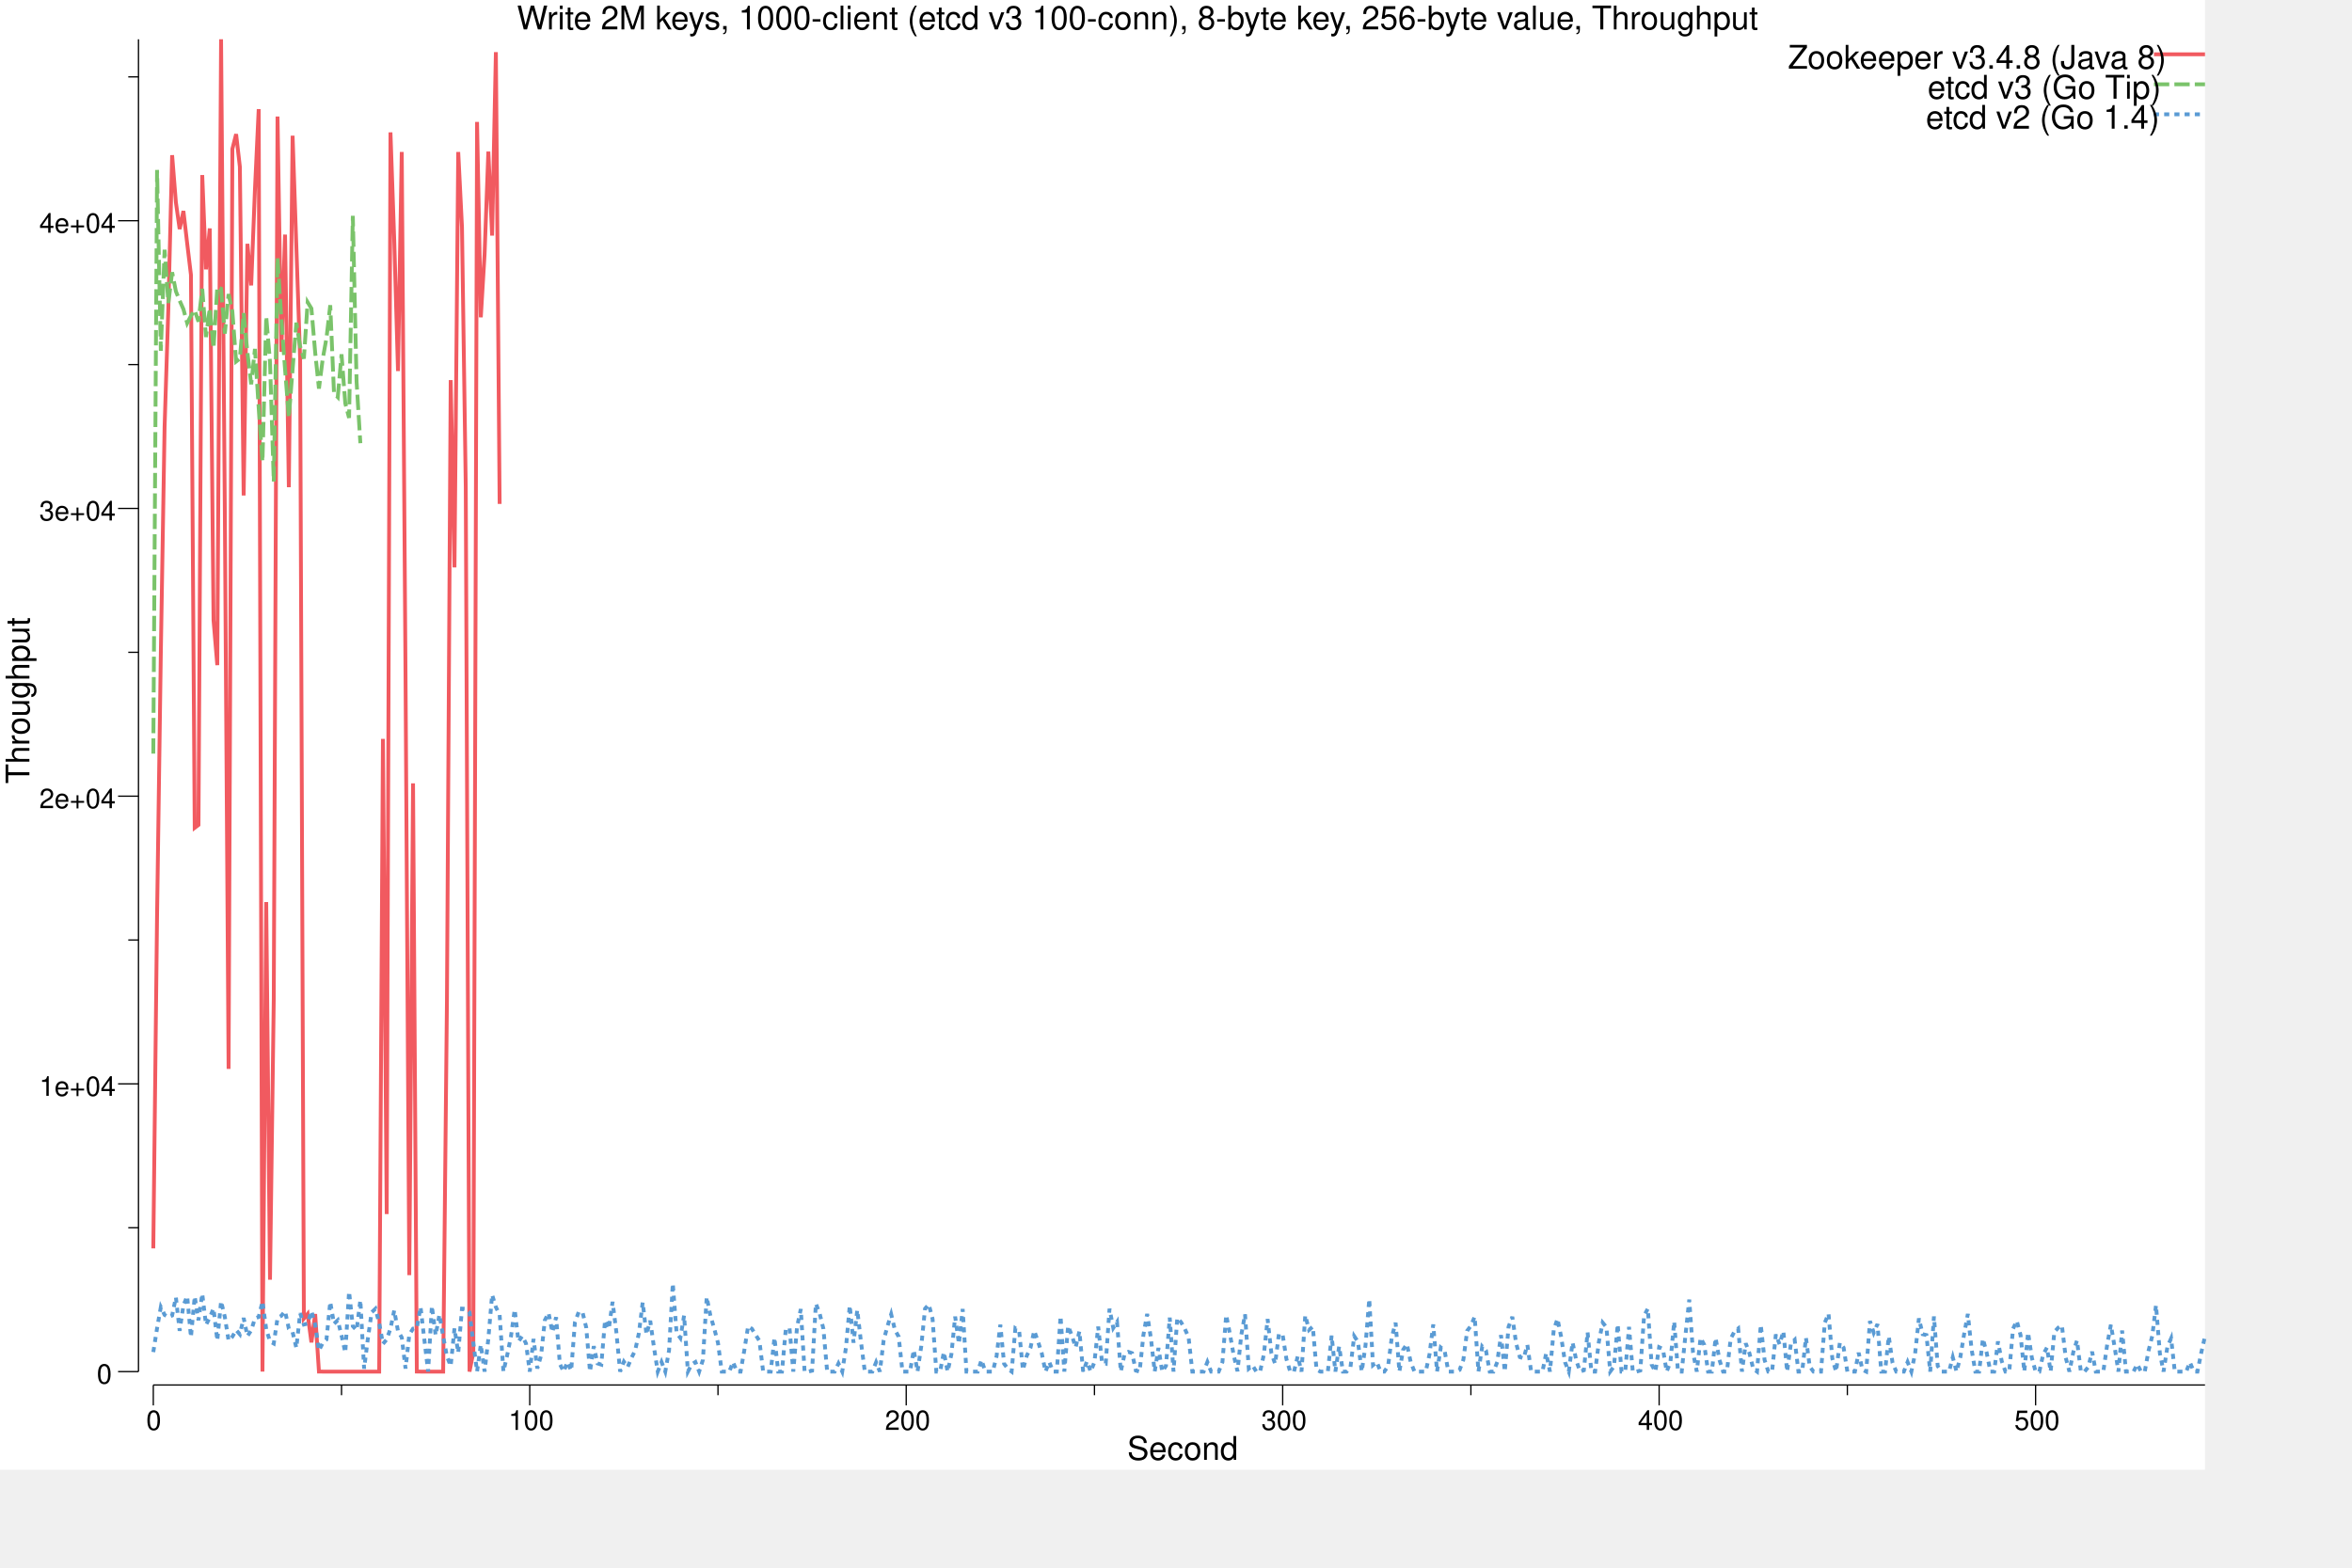
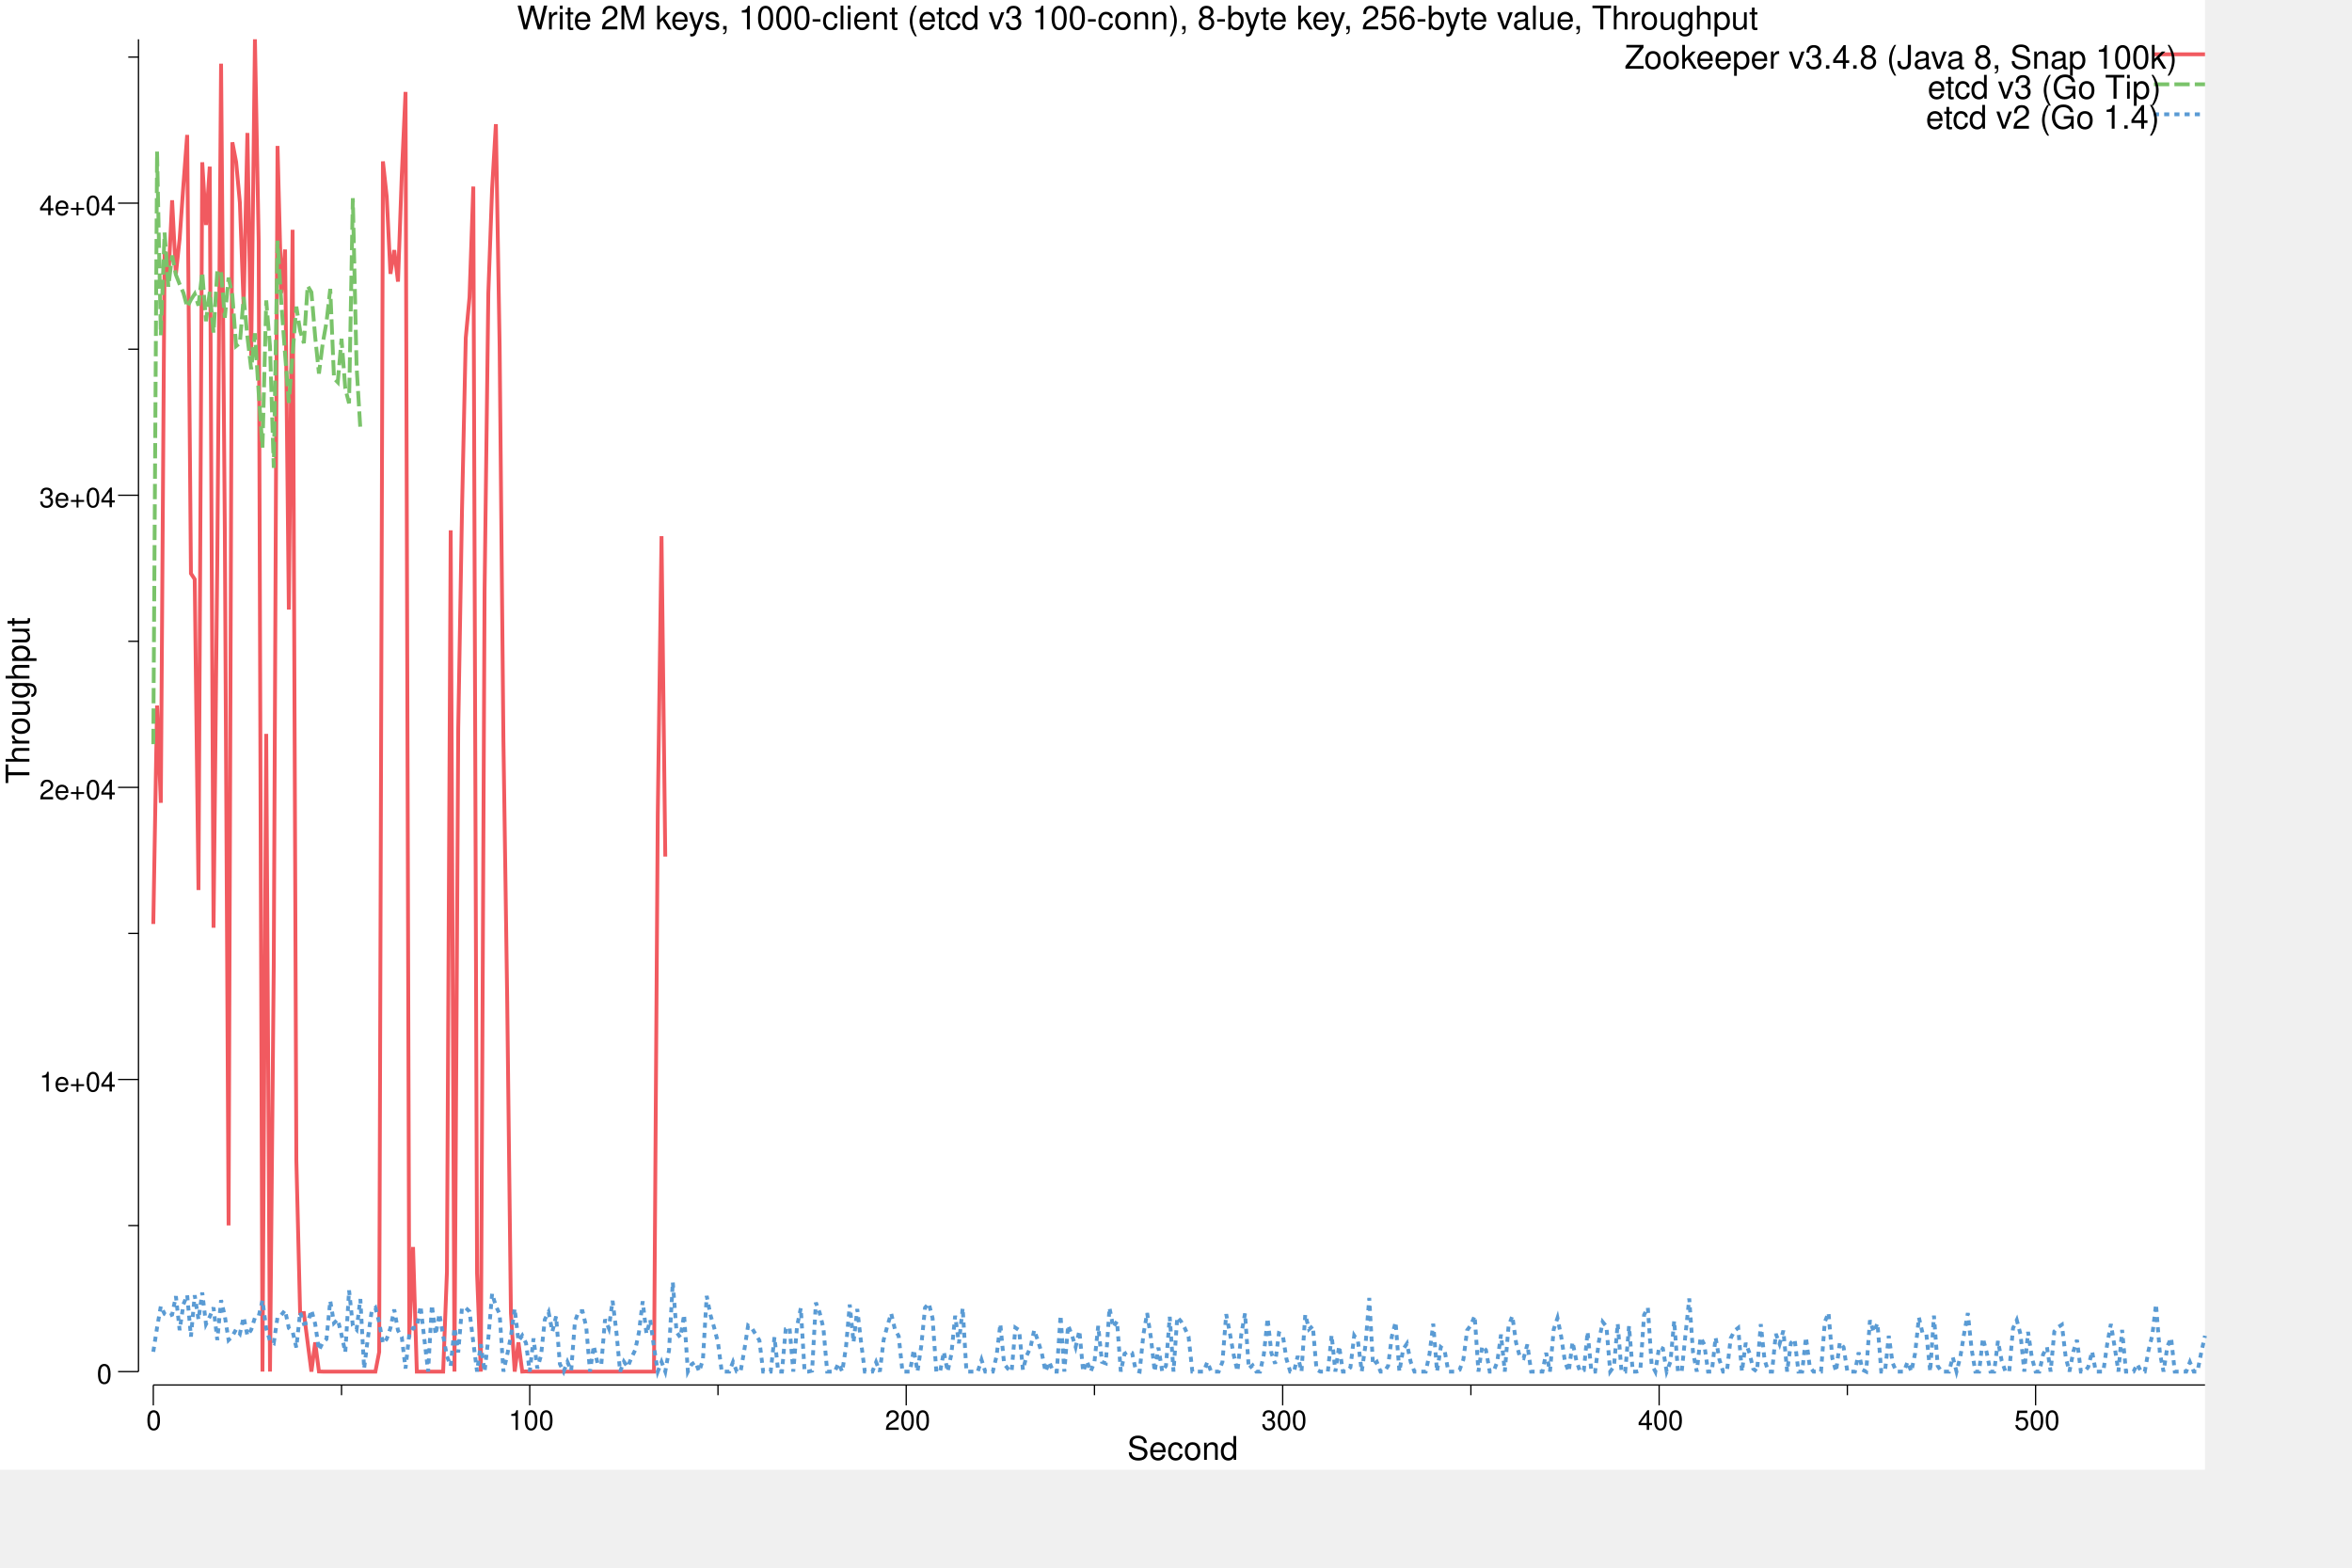
<svg xmlns="http://www.w3.org/2000/svg" width="12in" height="8in">
  <g transform="scale(1, -1) translate(0, -720)">
    <path d="M0,0L1080,0L1080,720L0,720Z" style="fill:#FFFFFF" />
    <text x="253.18" y="-705.6" transform="scale(1, -1)" style="font-family:Helvetica;font-weight:normal;font-style:normal;font-size:12pt">Write 2M keys, 1000-client (etcd v3 100-conn), 8-byte key, 256-byte value, Throughput</text>
    <text x="552.11" y="-4.849" transform="scale(1, -1)" style="font-family:Helvetica;font-weight:normal;font-style:normal;font-size:12pt">Second</text>
    <text x="71.609" y="-19.498" transform="scale(1, -1)" style="font-family:Helvetica;font-weight:normal;font-style:normal;font-size:10pt">0</text>
    <text x="249.05" y="-19.498" transform="scale(1, -1)" style="font-family:Helvetica;font-weight:normal;font-style:normal;font-size:10pt">100</text>
    <text x="433.43" y="-19.498" transform="scale(1, -1)" style="font-family:Helvetica;font-weight:normal;font-style:normal;font-size:10pt">200</text>
    <text x="617.82" y="-19.498" transform="scale(1, -1)" style="font-family:Helvetica;font-weight:normal;font-style:normal;font-size:10pt">300</text>
    <text x="802.21" y="-19.498" transform="scale(1, -1)" style="font-family:Helvetica;font-weight:normal;font-style:normal;font-size:10pt">400</text>
    <text x="986.6" y="-19.498" transform="scale(1, -1)" style="font-family:Helvetica;font-weight:normal;font-style:normal;font-size:10pt">500</text>
    <path d="M75.085,31.498L75.085,41.498" style="fill:none;stroke:#000000;stroke-width:0.625" />
    <path d="M259.47,31.498L259.47,41.498" style="fill:none;stroke:#000000;stroke-width:0.625" />
    <path d="M443.86,31.498L443.86,41.498" style="fill:none;stroke:#000000;stroke-width:0.625" />
    <path d="M628.25,31.498L628.25,41.498" style="fill:none;stroke:#000000;stroke-width:0.625" />
    <path d="M812.64,31.498L812.64,41.498" style="fill:none;stroke:#000000;stroke-width:0.625" />
    <path d="M997.03,31.498L997.03,41.498" style="fill:none;stroke:#000000;stroke-width:0.625" />
    <path d="M167.28,36.498L167.28,41.498" style="fill:none;stroke:#000000;stroke-width:0.625" />
    <path d="M351.67,36.498L351.67,41.498" style="fill:none;stroke:#000000;stroke-width:0.625" />
    <path d="M536.06,36.498L536.06,41.498" style="fill:none;stroke:#000000;stroke-width:0.625" />
    <path d="M720.44,36.498L720.44,41.498" style="fill:none;stroke:#000000;stroke-width:0.625" />
    <path d="M904.83,36.498L904.83,41.498" style="fill:none;stroke:#000000;stroke-width:0.625" />
    <path d="M75.085,41.498L1080,41.498" style="fill:none;stroke:#000000;stroke-width:0.625" />
    <g transform="rotate(90)">
      <text x="336.05" y="14.399" transform="scale(1, -1)" style="font-family:Helvetica;font-weight:normal;font-style:normal;font-size:12pt">Throughput</text>
    </g>
    <text x="47.404" y="-42.186" transform="scale(1, -1)" style="font-family:Helvetica;font-weight:normal;font-style:normal;font-size:10pt">0</text>
-     <text x="19.248" y="-183.14" transform="scale(1, -1)" style="font-family:Helvetica;font-weight:normal;font-style:normal;font-size:10pt">1e+04</text>
-     <text x="19.248" y="-324.09" transform="scale(1, -1)" style="font-family:Helvetica;font-weight:normal;font-style:normal;font-size:10pt">2e+04</text>
-     <text x="19.248" y="-465.04" transform="scale(1, -1)" style="font-family:Helvetica;font-weight:normal;font-style:normal;font-size:10pt">3e+04</text>
-     <text x="19.248" y="-605.99" transform="scale(1, -1)" style="font-family:Helvetica;font-weight:normal;font-style:normal;font-size:10pt">4e+04</text>
+     <text x="19.248" y="-185.29" transform="scale(1, -1)" style="font-family:Helvetica;font-weight:normal;font-style:normal;font-size:10pt">1e+04</text>
+     <text x="19.248" y="-328.4" transform="scale(1, -1)" style="font-family:Helvetica;font-weight:normal;font-style:normal;font-size:10pt">2e+04</text>
+     <text x="19.248" y="-471.5" transform="scale(1, -1)" style="font-family:Helvetica;font-weight:normal;font-style:normal;font-size:10pt">3e+04</text>
+     <text x="19.248" y="-614.61" transform="scale(1, -1)" style="font-family:Helvetica;font-weight:normal;font-style:normal;font-size:10pt">4e+04</text>
    <path d="M57.828,48.06L67.828,48.06" style="fill:none;stroke:#000000;stroke-width:0.625" />
-     <path d="M57.828,189.01L67.828,189.01" style="fill:none;stroke:#000000;stroke-width:0.625" />
-     <path d="M57.828,329.96L67.828,329.96" style="fill:none;stroke:#000000;stroke-width:0.625" />
-     <path d="M57.828,470.92L67.828,470.92" style="fill:none;stroke:#000000;stroke-width:0.625" />
-     <path d="M57.828,611.87L67.828,611.87" style="fill:none;stroke:#000000;stroke-width:0.625" />
-     <path d="M62.828,118.54L67.828,118.54" style="fill:none;stroke:#000000;stroke-width:0.625" />
-     <path d="M62.828,259.49L67.828,259.49" style="fill:none;stroke:#000000;stroke-width:0.625" />
-     <path d="M62.828,400.44L67.828,400.44" style="fill:none;stroke:#000000;stroke-width:0.625" />
-     <path d="M62.828,541.39L67.828,541.39" style="fill:none;stroke:#000000;stroke-width:0.625" />
-     <path d="M62.828,682.34L67.828,682.34" style="fill:none;stroke:#000000;stroke-width:0.625" />
+     <path d="M57.828,191.17L67.828,191.17" style="fill:none;stroke:#000000;stroke-width:0.625" />
+     <path d="M57.828,334.27L67.828,334.27" style="fill:none;stroke:#000000;stroke-width:0.625" />
+     <path d="M57.828,477.38L67.828,477.38" style="fill:none;stroke:#000000;stroke-width:0.625" />
+     <path d="M57.828,620.48L67.828,620.48" style="fill:none;stroke:#000000;stroke-width:0.625" />
+     <path d="M62.828,119.61L67.828,119.61" style="fill:none;stroke:#000000;stroke-width:0.625" />
+     <path d="M62.828,262.72L67.828,262.72" style="fill:none;stroke:#000000;stroke-width:0.625" />
+     <path d="M62.828,405.83L67.828,405.83" style="fill:none;stroke:#000000;stroke-width:0.625" />
+     <path d="M62.828,548.93L67.828,548.93" style="fill:none;stroke:#000000;stroke-width:0.625" />
+     <path d="M62.828,692.04L67.828,692.04" style="fill:none;stroke:#000000;stroke-width:0.625" />
    <path d="M67.828,48.06L67.828,700.75" style="fill:none;stroke:#000000;stroke-width:0.625" />
-     <path d="M75.085,108.42L76.929,271.5L78.773,400.17L80.617,510.82L82.461,569.19L84.305,643.98L86.149,620.86L87.993,607.78L89.836,616.63L91.68,600.76L93.524,585.34L95.368,314.47L97.212,315.87L99.056,634.24L100.9,588.05L102.74,608.1L104.59,416.11L106.43,394.15L108.28,700.75L110.12,469.28L111.96,196.34L113.81,647.02L115.65,654.29L117.49,638.28L119.34,477.27L121.18,600.56L123.03,580.18L124.87,627.13L126.71,666.53L128.56,48.06L130.4,278.09L132.25,93.08L134.09,230.75L135.93,662.92L137.78,547.62L139.62,605.07L141.47,481.33L143.31,653.52L145.15,599.37L147,544.2L148.84,74.052L150.68,76.335L152.53,62.367L154.37,76.265L156.22,48.074L158.06,48.06L159.9,48.06L161.75,48.06L163.59,48.06L165.44,48.06L167.28,48.06L169.12,48.06L170.97,48.06L172.81,48.06L174.65,48.06L176.5,48.06L178.34,48.06L180.19,48.06L182.03,48.06L183.87,48.06L185.72,48.06L187.56,358.03L189.41,125.23L191.25,655.15L193.09,602.51L194.94,538.21L196.78,645.56L198.63,388.6L200.47,95.307L202.31,336.25L204.16,48.088L206,48.06L207.84,48.06L209.69,48.06L211.53,48.06L213.38,48.06L215.22,48.06L217.06,48.06L218.91,229.59L220.75,533.79L222.6,442.03L224.44,645.54L226.28,608.77L228.13,481.32L229.97,48.06L231.82,57.462L233.66,660.27L235.5,564.54L237.35,595.43L239.19,645.75L241.03,604.59L242.88,694.45L244.72,473.14" style="fill:none;stroke:#F15A60;stroke-width:1.875" />
-     <path d="M75.085,350.81L76.929,636.75L78.773,548.13L80.617,597.66L82.461,571.56L84.305,586.62L86.149,577.29L87.993,572.71L89.836,568.54L91.68,561.72L93.524,565.28L95.368,568.05L97.212,562.44L99.056,578.53L100.9,554.88L102.74,569.03L104.59,549.4L106.43,579.39L108.28,578.57L110.12,556.56L111.96,575.94L113.81,567.4L115.65,542.89L117.49,544.35L119.34,566.59L121.18,547.34L123.03,531.72L124.87,549.07L126.71,520.14L128.56,493.91L130.4,564.94L132.25,542.65L134.09,484.12L135.93,593.74L137.78,563.87L139.62,539.01L141.47,515.44L143.31,539.05L145.15,561.93L147,550.26L148.84,544.28L150.68,571.94L152.53,568.89L154.37,547.35L156.22,529.61L158.06,544.13L159.9,554.33L161.75,570.5L163.59,527.34L165.44,525.44L167.28,546.44L169.12,522.39L170.97,515.27L172.81,614.26L174.65,533.06L176.5,502.88" style="fill:none;stroke:#7AC36A;stroke-width:1.875;stroke-dasharray:7.5,2.5" />
-     <path d="M75.085,57.631L76.929,69.302L78.773,79.662L80.617,75.842L82.461,74.728L84.305,75.546L86.149,84.454L87.993,68.033L89.836,80.507L91.68,85.004L93.524,64.932L95.368,84.905L97.212,73.192L99.056,86.23L100.9,70.965L102.74,74.531L104.59,78.985L106.43,63.283L108.28,82.537L110.12,74.841L111.96,63.283L113.81,65.158L115.65,68.442L117.49,66.314L119.34,74.334L121.18,65.44L123.03,68.259L124.87,74.122L126.71,74.813L128.56,82.41L130.4,68.808L132.25,62.846L134.09,61.817L135.93,74.334L137.78,75.391L139.62,77.674L141.47,69.062L143.31,67.399L145.15,59.675L147,76.674L148.84,71.12L150.68,71.599L152.53,77.702L154.37,71.106L156.22,58.378L158.06,62.057L159.9,63.762L161.75,82.213L163.59,71.472L165.44,73.234L167.28,65.764L169.12,57.391L170.97,87.273L172.81,70.317L174.65,68.315L176.5,83.073L178.34,49.47L180.19,64.326L182.03,77.096L183.87,78.83L185.72,71.909L187.56,61.634L189.41,63.805L191.25,69.133L193.09,78.027L194.94,67.892L196.78,64.805L198.63,49.54L200.47,66.201L202.31,69.119L204.16,69.372L206,79.704L207.84,63.706L209.69,48.06L211.53,80.211L213.38,65.877L215.22,75.941L217.06,65.285L218.91,55.517L220.75,50.795L222.6,69.203L224.44,57.293L226.28,78.915L228.13,78.802L229.97,77.054L231.82,62.184L233.66,48.06L235.5,61.282L237.35,48.06L239.19,64.171L241.03,85.709L242.88,79.676L244.72,75.898L246.57,48.06L248.41,56.066L250.25,65.172L252.1,78.464L253.94,62.804L255.79,65.468L257.63,61.845L259.47,48.06L261.32,64.072L263.16,49.597L265.01,55.911L266.85,73.22L268.69,76.772L270.54,67.357L272.38,74.714L274.22,51.753L276.07,48.06L277.91,52.754L279.76,48.497L281.6,72.248L283.44,77.223L285.29,77.237L287.13,69.682L288.98,48.06L290.82,60.52L292.66,52.077L294.51,51.471L296.35,73.262L298.19,68.978L300.04,82.241L301.88,67.512L303.73,48.06L305.57,52.909L307.41,50.273L309.26,54.699L311.1,58.434L312.95,66.99L314.79,81.987L316.63,66.285L318.48,72.981L320.32,59.858L322.17,48.06L324.01,52.754L325.85,48.06L327.7,58.463L329.54,91.234L331.38,67.061L333.23,64.538L335.07,75.546L336.92,48.06L338.76,51.584L340.6,52.754L342.45,48.06L344.29,53.825L346.14,84.595L347.98,75.334L349.82,69.203L351.67,62.085L353.51,48.06L355.36,48.06L357.2,48.06L359.04,52.754L360.89,48.06L362.73,48.06L364.57,58.533L366.42,70.288L368.26,69.048L370.11,66.046L371.95,63.128L373.79,48.06L375.64,48.06L377.48,48.06L379.33,64.679L381.17,48.06L383.01,48.06L384.86,68.639L386.7,69.499L388.55,48.06L390.39,69.936L392.23,78.703L394.08,48.06L395.92,48.06L397.76,48.511L399.61,81.367L401.45,76.561L403.3,69.02L405.14,48.06L406.98,48.06L408.83,48.06L410.67,52.035L412.52,48.06L414.36,59.872L416.2,80.423L418.05,62.198L419.89,78.266L421.73,62.381L423.58,48.06L425.42,48.06L427.27,48.06L429.11,52.641L430.95,48.06L432.8,63.339L434.64,70.176L436.49,76.166L438.33,68.456L440.17,65.186L442.02,48.06L443.86,48.06L445.71,48.06L447.55,58.618L449.39,48.06L451.24,60.577L453.08,78.886L454.92,81.001L456.77,73.869L458.61,48.06L460.46,48.06L462.3,57.631L464.14,48.06L465.99,56.546L467.83,75.024L469.68,61.704L471.52,78.746L473.36,48.06L475.21,48.06L477.05,48.06L478.9,48.06L480.74,53.783L482.58,48.06L484.43,48.06L486.27,48.06L488.11,55.573L489.96,71.064L491.8,51.908L493.65,49.442L495.49,48.06L497.33,69.259L499.18,68.033L501.02,48.878L502.87,55.77L504.71,59.661L506.55,68.075L508.4,62.86L510.24,57.067L512.08,48.06L513.93,52.768L515.77,48.06L517.62,48.06L519.46,75.222L521.3,48.06L523.15,70.415L524.99,65.75L526.84,59.928L528.68,67.808L530.52,48.06L532.37,53.078L534.21,48.06L536.06,52.754L537.9,70.105L539.74,52.74L541.59,52.049L543.43,78.872L545.27,69.443L547.12,72.332L548.96,48.074L550.81,56.687L552.65,57.73L554.49,57.095L556.34,48.554L558.18,48.06L560.03,65.947L561.87,76.321L563.71,64.411L565.56,48.06L567.4,59.661L569.25,48.06L571.09,50.865L572.93,74.503L574.78,48.06L576.62,74.348L578.46,72.29L580.31,69.006L582.15,64.96L584,48.06L585.84,48.06L587.68,48.06L589.53,48.06L591.37,52.768L593.22,48.06L595.06,48.06L596.9,48.06L598.75,52.768L600.59,75.786L602.44,66.328L604.28,55.954L606.12,48.229L607.97,66.003L609.81,76.138L611.65,49.512L613.5,51.048L615.34,48.06L617.19,48.06L619.03,56.419L620.87,73.812L622.72,57.011L624.56,51.866L626.41,66.624L628.25,65.975L630.09,54.178L631.94,48.06L633.78,48.06L635.62,55.587L637.47,48.06L639.31,75.616L641.16,68.484L643,70.077L644.84,48.991L646.69,48.06L648.53,48.06L650.38,48.06L652.22,65.679L654.06,48.074L655.91,60.408L657.75,48.06L659.6,48.06L661.44,50.132L663.28,65.44L665.13,62.649L666.97,48.06L668.81,60.831L670.66,83.608L672.5,51.232L674.35,52.754L676.19,48.06L678.03,48.06L679.88,50.795L681.72,65.101L683.57,71.994L685.41,48.06L687.25,58.787L689.1,61.549L690.94,52.768L692.79,48.06L694.63,48.06L696.47,48.06L698.32,48.06L700.16,56.503L702,71.176L703.85,48.06L705.69,59.872L707.54,58.463L709.38,48.06L711.22,48.06L713.07,48.06L714.91,48.892L716.76,53.924L718.6,68.047L720.44,70.458L722.29,74.954L724.13,48.06L725.98,60.379L727.82,58.42L729.66,48.06L731.51,48.06L733.35,52.768L735.19,65.947L737.04,48.06L738.88,70.007L740.73,74.912L742.57,61.986L744.41,55.178L746.26,54.558L748.1,61.169L749.95,48.06L751.79,48.06L753.63,48.06L755.48,48.06L757.32,57.095L759.16,48.06L761.01,68.47L762.85,73.953L764.7,64.819L766.54,52.655L768.38,48.06L770.23,62.381L772.07,53.459L773.92,48.06L775.76,48.709L777.6,67.314L779.45,48.06L781.29,48.06L783.14,62.776L784.98,72.05L786.82,69.795L788.67,48.06L790.51,50.569L792.35,71.247L794.2,48.06L796.04,48.06L797.89,69.978L799.73,48.06L801.57,48.06L803.42,48.582L805.26,75.419L807.11,78.915L808.95,51.514L810.79,48.06L812.64,60.013L814.48,59.153L816.33,48.06L818.17,52.754L820.01,72.6L821.86,48.06L823.7,48.06L825.54,66.003L827.39,83.355L829.23,57.391L831.08,48.06L832.92,64.58L834.76,61.155L836.61,48.06L838.45,48.06L840.3,64.538L842.14,53.924L843.98,48.06L845.83,48.06L847.67,64.115L849.52,67.709L851.36,69.161L853.2,48.06L855.05,61.916L856.89,56.997L858.73,49.413L860.58,48.06L862.42,70.979L864.27,53.783L866.11,48.06L867.95,48.06L869.8,66.285L871.64,61.423L873.49,67.864L875.33,48.06L877.17,61.845L879.02,63.621L880.86,48.06L882.7,48.06L884.55,64.65L886.39,50.527L888.24,48.06L890.08,48.06L891.92,48.06L893.77,72.008L895.61,76.448L897.46,54.516L899.3,48.06L901.14,62.184L902.99,59.787L904.83,48.06L906.68,48.06L908.52,48.06L910.36,57.307L912.21,48.962L914.05,48.06L915.89,72.84L917.74,67.117L919.58,71.36L921.43,48.06L923.27,48.06L925.11,65.341L926.96,52.345L928.8,48.06L930.65,48.06L932.49,48.06L934.33,52.754L936.18,48.06L938.02,56.954L939.87,74.15L941.71,66.384L943.55,65.961L945.4,48.06L947.24,75.081L949.08,50.809L950.93,48.06L952.77,48.06L954.62,48.06L956.46,55.066L958.3,48.06L960.15,55.094L961.99,66.243L963.84,76.321L965.68,58.956L967.52,48.06L969.37,48.06L971.21,64.171L973.05,57.363L974.9,48.06L976.74,48.06L978.59,62.86L980.43,53.219L982.27,48.06L984.12,48.06L985.96,69.006L987.81,72.924L989.65,66.018L991.49,48.06L993.34,67.23L995.18,54.896L997.03,48.06L998.87,48.06L1000.7,56.334L1002.6,59.872L1004.4,48.06L1006.2,67.427L1008.1,69.555L1009.9,70.697L1011.8,54.798L1013.6,48.06L1015.5,57.631L1017.3,63.354L1019.2,48.06L1021,48.06L1022.8,50.259L1024.7,57.828L1026.5,48.06L1028.4,48.06L1030.2,48.06L1032.1,61.352L1033.9,71.035L1035.7,60.267L1037.6,48.06L1039.4,68.188L1041.3,48.06L1043.1,48.06L1045,48.06L1046.8,51.683L1048.7,48.06L1050.5,48.06L1052.3,58.11L1054.2,65.693L1056,80.578L1057.9,56.983L1059.7,48.06L1061.6,60.295L1063.4,64.326L1065.2,48.06L1067.1,48.06L1068.9,48.06L1070.8,48.06L1072.6,52.655L1074.5,48.06L1076.3,48.06L1078.2,57.462L1080,65.355" style="fill:none;stroke:#5A9BD4;stroke-width:1.875;stroke-dasharray:2.5,2.5" />
+     <path d="M75.085,267.34L76.929,374.36L78.773,326.7L80.617,596.83L82.461,582.49L84.305,621.89L86.149,585.71L87.993,603.02L89.836,629.43L91.68,653.9L93.524,439.04L95.368,436.25L97.212,283.96L99.056,640.5L100.9,609.78L102.74,638.37L104.59,265.5L106.43,445.37L108.28,688.8L110.12,460.11L111.96,119.66L113.81,650.28L115.65,640.65L117.49,620.74L119.34,570.02L121.18,654.87L123.03,545.8L124.87,700.75L126.71,601.34L128.56,48.06L130.4,360.49L132.25,48.06L134.09,247.69L135.93,648.5L137.78,576.44L139.62,597.77L141.47,421.38L143.31,607.43L145.15,151.74L147,76.71L148.84,76.753L150.68,62.385L152.53,48.06L154.37,62.371L156.22,48.118L158.06,48.06L159.9,48.06L161.75,48.06L163.59,48.06L165.44,48.06L167.28,48.06L169.12,48.06L170.97,48.06L172.81,48.06L174.65,48.06L176.5,48.06L178.34,48.06L180.19,48.06L182.03,48.06L183.87,48.06L185.72,57.677L187.56,640.93L189.41,623.69L191.25,585.84L193.09,597.47L194.94,582.03L196.78,633.88L198.63,674.96L200.47,64.704L202.31,109.11L204.16,48.06L206,48.06L207.84,48.06L209.69,48.06L211.53,48.06L213.38,48.06L215.22,48.06L217.06,48.06L218.91,97.003L220.75,460.21L222.6,48.06L224.44,362.94L226.28,469.81L228.13,554.48L229.97,574.35L231.82,628.61L233.66,96.23L235.5,48.06L237.35,431.2L239.19,576.54L241.03,627.54L242.88,659.17L244.72,550.09L246.57,357.47L248.41,231.36L250.25,76.71L252.1,48.06L253.94,62.371L255.79,48.06L257.63,48.146L259.47,48.06L261.32,48.06L263.16,48.06L265.01,48.06L266.85,48.06L268.69,48.06L270.54,48.06L272.38,48.06L274.22,48.06L276.07,48.06L277.91,48.06L279.76,48.06L281.6,48.06L283.44,48.06L285.29,48.06L287.13,48.06L288.98,48.06L290.82,48.06L292.66,48.06L294.51,48.06L296.35,48.06L298.19,48.06L300.04,48.06L301.88,48.06L303.73,48.06L305.57,48.06L307.41,48.06L309.26,48.06L311.1,48.06L312.95,48.06L314.79,48.06L316.63,48.06L318.48,48.06L320.32,48.06L322.17,320.76L324.01,457.34L325.85,300.37" style="fill:none;stroke:#F15A60;stroke-width:1.875" />
+     <path d="M75.085,355.44L76.929,645.74L78.773,555.77L80.617,606.06L82.461,579.56L84.305,594.85L86.149,585.38L87.993,580.73L89.836,576.49L91.68,569.57L93.524,573.19L95.368,575.99L97.212,570.3L99.056,586.64L100.9,562.63L102.74,576.99L104.59,557.06L106.43,587.51L108.28,586.68L110.12,564.33L111.96,584.01L113.81,575.33L115.65,550.45L117.49,551.94L119.34,574.52L121.18,554.97L123.03,539.11L124.87,556.73L126.71,527.35L128.56,500.72L130.4,572.84L132.25,550.2L134.09,490.79L135.93,602.08L137.78,571.76L139.62,546.51L141.47,522.59L143.31,546.56L145.15,569.78L147,557.93L148.84,551.86L150.68,579.94L152.53,576.85L154.37,554.98L156.22,536.97L158.06,551.71L159.9,562.07L161.75,578.48L163.59,534.66L165.44,532.73L167.28,554.05L169.12,529.64L170.97,522.41L172.81,622.92L174.65,540.47L176.5,509.83" style="fill:none;stroke:#7AC36A;stroke-width:1.875;stroke-dasharray:7.5,2.5" />
+     <path d="M75.085,57.777L76.929,69.626L78.773,80.145L80.617,76.266L82.461,75.136L84.305,75.966L86.149,85.01L87.993,68.338L89.836,81.003L91.68,85.568L93.524,65.19L95.368,85.468L97.212,73.576L99.056,86.813L100.9,71.315L102.74,74.936L104.59,79.458L106.43,63.516L108.28,83.064L110.12,75.25L111.96,63.516L113.81,65.419L115.65,68.753L117.49,66.593L119.34,74.735L121.18,65.705L123.03,68.567L124.87,74.521L126.71,75.222L128.56,82.935L130.4,69.125L132.25,63.072L134.09,62.027L135.93,74.735L137.78,75.809L139.62,78.127L141.47,69.383L143.31,67.694L145.15,59.852L147,77.111L148.84,71.472L150.68,71.959L152.53,78.155L154.37,71.458L156.22,58.536L158.06,62.271L159.9,64.002L161.75,82.735L163.59,71.83L165.44,73.619L167.28,66.034L169.12,57.534L170.97,87.872L172.81,70.657L174.65,68.625L176.5,83.608L178.34,49.491L180.19,64.575L182.03,77.54L183.87,79.3L185.72,72.274L187.56,61.841L189.41,64.045L191.25,69.455L193.09,78.485L194.94,68.195L196.78,65.061L198.63,49.563L200.47,66.478L202.31,69.44L204.16,69.698L206,80.188L207.84,63.945L209.69,48.06L211.53,80.703L213.38,66.149L215.22,76.367L217.06,65.548L218.91,55.631L220.75,50.837L222.6,69.526L224.44,57.434L226.28,79.386L228.13,79.272L229.97,77.497L231.82,62.4L233.66,48.06L235.5,61.484L237.35,48.06L239.19,64.417L241.03,86.284L242.88,80.159L244.72,76.324L246.57,48.06L248.41,56.189L250.25,65.433L252.1,78.928L253.94,63.029L255.79,65.734L257.63,62.056L259.47,48.06L261.32,64.317L263.16,49.62L265.01,56.031L266.85,73.605L268.69,77.211L270.54,67.651L272.38,75.122L274.22,51.81L276.07,48.06L277.91,52.826L279.76,48.504L281.6,72.617L283.44,77.669L285.29,77.683L287.13,70.013L288.98,48.06L290.82,60.711L292.66,52.139L294.51,51.523L296.35,73.648L298.19,69.297L300.04,82.763L301.88,67.809L303.73,48.06L305.57,52.983L307.41,50.307L309.26,54.801L311.1,58.593L312.95,67.279L314.79,82.506L316.63,66.564L318.48,73.361L320.32,60.038L322.17,48.06L324.01,52.826L325.85,48.06L327.7,58.622L329.54,91.894L331.38,67.351L333.23,64.789L335.07,75.966L336.92,48.06L338.76,51.638L340.6,52.826L342.45,48.06L344.29,53.913L346.14,85.153L347.98,75.751L349.82,69.526L351.67,62.299L353.51,48.06L355.36,48.06L357.2,48.06L359.04,52.826L360.89,48.06L362.73,48.06L364.57,58.693L366.42,70.628L368.26,69.369L370.11,66.321L371.95,63.358L373.79,48.06L375.64,48.06L377.48,48.06L379.33,64.932L381.17,48.06L383.01,48.06L384.86,68.954L386.7,69.827L388.55,48.06L390.39,70.27L392.23,79.172L394.08,48.06L395.92,48.06L397.76,48.518L399.61,81.876L401.45,76.996L403.3,69.34L405.14,48.06L406.98,48.06L408.83,48.06L410.67,52.096L412.52,48.06L414.36,60.053L416.2,80.917L418.05,62.414L419.89,78.728L421.73,62.6L423.58,48.06L425.42,48.06L427.27,48.06L429.11,52.711L430.95,48.06L432.8,63.573L434.64,70.514L436.49,76.596L438.33,68.768L440.17,65.448L442.02,48.06L443.86,48.06L445.71,48.06L447.55,58.779L449.39,48.06L451.24,60.768L453.08,79.358L454.92,81.504L456.77,74.263L458.61,48.06L460.46,48.06L462.3,57.777L464.14,48.06L465.99,56.675L467.83,75.436L469.68,61.913L471.52,79.214L473.36,48.06L475.21,48.06L477.05,48.06L478.9,48.06L480.74,53.87L482.58,48.06L484.43,48.06L486.27,48.06L488.11,55.688L489.96,71.415L491.8,51.967L493.65,49.463L495.49,48.06L497.33,69.583L499.18,68.338L501.02,48.89L502.87,55.888L504.71,59.838L506.55,68.381L508.4,63.086L510.24,57.205L512.08,48.06L513.93,52.84L515.77,48.06L517.62,48.06L519.46,75.637L521.3,48.06L523.15,70.757L524.99,66.02L526.84,60.11L528.68,68.109L530.52,48.06L532.37,53.155L534.21,48.06L536.06,52.826L537.9,70.442L539.74,52.811L541.59,52.11L543.43,79.343L545.27,69.769L547.12,72.703L548.96,48.075L550.81,56.818L552.65,57.877L554.49,57.233L556.34,48.561L558.18,48.06L560.03,66.22L561.87,76.753L563.71,64.661L565.56,48.06L567.4,59.838L569.25,48.06L571.09,50.908L572.93,74.907L574.78,48.06L576.62,74.75L578.46,72.66L580.31,69.326L582.15,65.219L584,48.06L585.84,48.06L587.68,48.06L589.53,48.06L591.37,52.84L593.22,48.06L595.06,48.06L596.9,48.06L598.75,52.84L600.59,76.209L602.44,66.607L604.28,56.074L606.12,48.232L607.97,66.278L609.81,76.567L611.65,49.534L613.5,51.094L615.34,48.06L617.19,48.06L619.03,56.546L620.87,74.206L622.72,57.148L624.56,51.924L626.41,66.907L628.25,66.249L630.09,54.271L631.94,48.06L633.78,48.06L635.62,55.702L637.47,48.06L639.31,76.038L641.16,68.796L643,70.413L644.84,49.005L646.69,48.06L648.53,48.06L650.38,48.06L652.22,65.949L654.06,48.075L655.91,60.596L657.75,48.06L659.6,48.06L661.44,50.164L663.28,65.705L665.13,62.872L666.97,48.06L668.81,61.026L670.66,84.152L672.5,51.28L674.35,52.826L676.19,48.06L678.03,48.06L679.88,50.837L681.72,65.362L683.57,72.36L685.41,48.06L687.25,58.951L689.1,61.756L690.94,52.84L692.79,48.06L694.63,48.06L696.47,48.06L698.32,48.06L700.16,56.632L702,71.53L703.85,48.06L705.69,60.053L707.54,58.622L709.38,48.06L711.22,48.06L713.07,48.06L714.91,48.905L716.76,54.014L718.6,68.353L720.44,70.8L722.29,75.365L724.13,48.06L725.98,60.568L727.82,58.579L729.66,48.06L731.51,48.06L733.35,52.84L735.19,66.22L737.04,48.06L738.88,70.342L740.73,75.322L742.57,62.199L744.41,55.287L746.26,54.657L748.1,61.369L749.95,48.06L751.79,48.06L753.63,48.06L755.48,48.06L757.32,57.233L759.16,48.06L761.01,68.782L762.85,74.349L764.7,65.076L766.54,52.726L768.38,48.06L770.23,62.6L772.07,53.541L773.92,48.06L775.76,48.719L777.6,67.609L779.45,48.06L781.29,48.06L783.14,63.001L784.98,72.417L786.82,70.127L788.67,48.06L790.51,50.608L792.35,71.601L794.2,48.06L796.04,48.06L797.89,70.313L799.73,48.06L801.57,48.06L803.42,48.59L805.26,75.837L807.11,79.386L808.95,51.566L810.79,48.06L812.64,60.196L814.48,59.323L816.33,48.06L818.17,52.826L820.01,72.975L821.86,48.06L823.7,48.06L825.54,66.278L827.39,83.894L829.23,57.534L831.08,48.06L832.92,64.832L834.76,61.355L836.61,48.06L838.45,48.06L840.3,64.789L842.14,54.014L843.98,48.06L845.83,48.06L847.67,64.36L849.52,68.009L851.36,69.483L853.2,48.06L855.05,62.128L856.89,57.133L858.73,49.434L860.58,48.06L862.42,71.329L864.27,53.87L866.11,48.06L867.95,48.06L869.8,66.564L871.64,61.627L873.49,68.167L875.33,48.06L877.17,62.056L879.02,63.859L880.86,48.06L882.7,48.06L884.55,64.904L886.39,50.565L888.24,48.06L890.08,48.06L891.92,48.06L893.77,72.374L895.61,76.882L897.46,54.615L899.3,48.06L901.14,62.4L902.99,59.967L904.83,48.06L906.68,48.06L908.52,48.06L910.36,57.448L912.21,48.976L914.05,48.06L915.89,73.218L917.74,67.408L919.58,71.716L921.43,48.06L923.27,48.06L925.11,65.605L926.96,52.411L928.8,48.06L930.65,48.06L932.49,48.06L934.33,52.826L936.18,48.06L938.02,57.09L939.87,74.549L941.71,66.664L943.55,66.235L945.4,48.06L947.24,75.494L949.08,50.851L950.93,48.06L952.77,48.06L954.62,48.06L956.46,55.173L958.3,48.06L960.15,55.201L961.99,66.521L963.84,76.753L965.68,59.122L967.52,48.06L969.37,48.06L971.21,64.417L973.05,57.505L974.9,48.06L976.74,48.06L978.59,63.086L980.43,53.298L982.27,48.06L984.12,48.06L985.96,69.326L987.81,73.304L989.65,66.292L991.49,48.06L993.34,67.523L995.18,55.001L997.03,48.06L998.87,48.06L1000.7,56.461L1002.6,60.053L1004.4,48.06L1006.2,67.723L1008.1,69.884L1009.9,71.043L1011.8,54.901L1013.6,48.06L1015.5,57.777L1017.3,63.587L1019.2,48.06L1021,48.06L1022.8,50.293L1024.7,57.978L1026.5,48.06L1028.4,48.06L1030.2,48.06L1032.1,61.555L1033.9,71.387L1035.7,60.453L1037.6,48.06L1039.4,68.496L1041.3,48.06L1043.1,48.06L1045,48.06L1046.8,51.738L1048.7,48.06L1050.5,48.06L1052.3,58.264L1054.2,65.963L1056,81.075L1057.9,57.119L1059.7,48.06L1061.6,60.482L1063.4,64.575L1065.2,48.06L1067.1,48.06L1068.9,48.06L1070.8,48.06L1072.6,52.726L1074.5,48.06L1076.3,48.06L1078.2,57.605L1080,65.619" style="fill:none;stroke:#5A9BD4;stroke-width:1.875;stroke-dasharray:2.5,2.5" />
    <path d="M1055,693.4L1080,693.4" style="fill:none;stroke:#F15A60;stroke-width:1.875" />
-     <text x="875.74" y="-686.35" transform="scale(1, -1)" style="font-family:Helvetica;font-weight:normal;font-style:normal;font-size:12pt">Zookeeper v3.4.8 (Java 8)</text>
+     <text x="795.68" y="-686.35" transform="scale(1, -1)" style="font-family:Helvetica;font-weight:normal;font-style:normal;font-size:12pt">Zookeeper v3.4.8 (Java 8, Snap 100k)</text>
    <path d="M1055,678.7L1080,678.7" style="fill:none;stroke:#7AC36A;stroke-width:1.875;stroke-dasharray:7.5,2.5" />
    <text x="944.13" y="-671.65" transform="scale(1, -1)" style="font-family:Helvetica;font-weight:normal;font-style:normal;font-size:12pt">etcd v3 (Go Tip)</text>
    <path d="M1055,664L1080,664" style="fill:none;stroke:#5A9BD4;stroke-width:1.875;stroke-dasharray:2.5,2.5" />
    <text x="943.28" y="-656.95" transform="scale(1, -1)" style="font-family:Helvetica;font-weight:normal;font-style:normal;font-size:12pt">etcd v2 (Go 1.4)</text>
  </g>
</svg>
